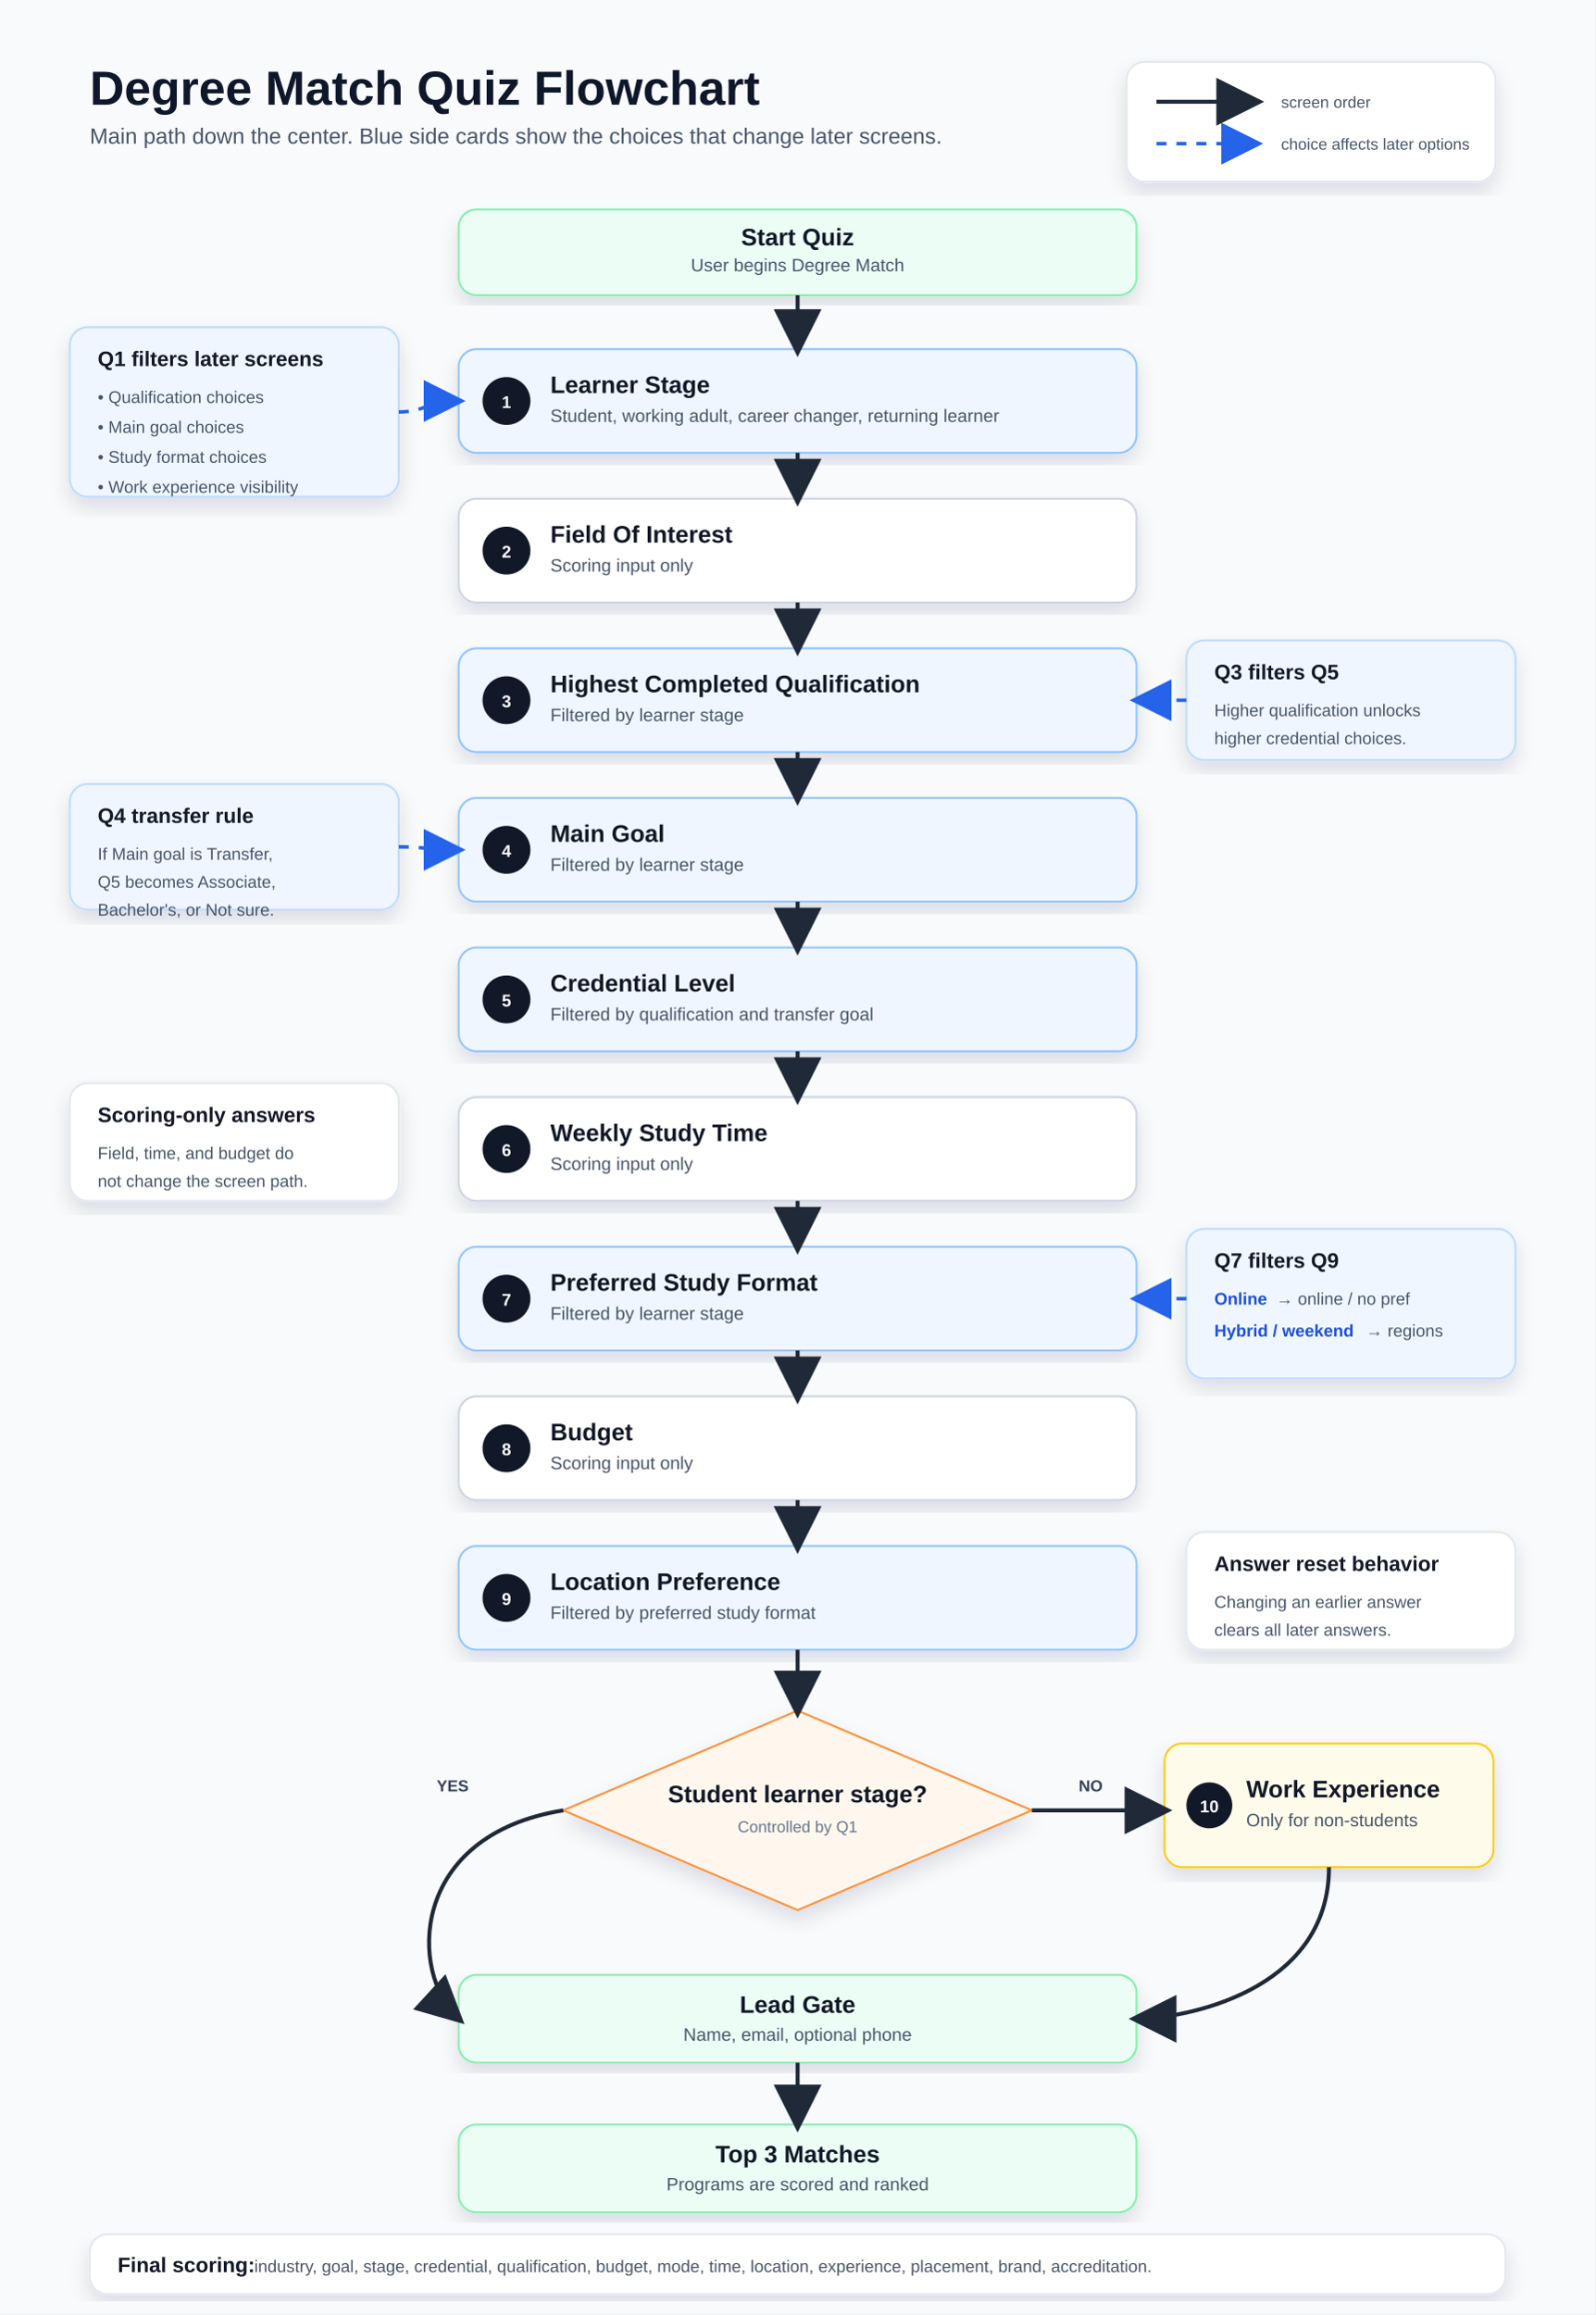
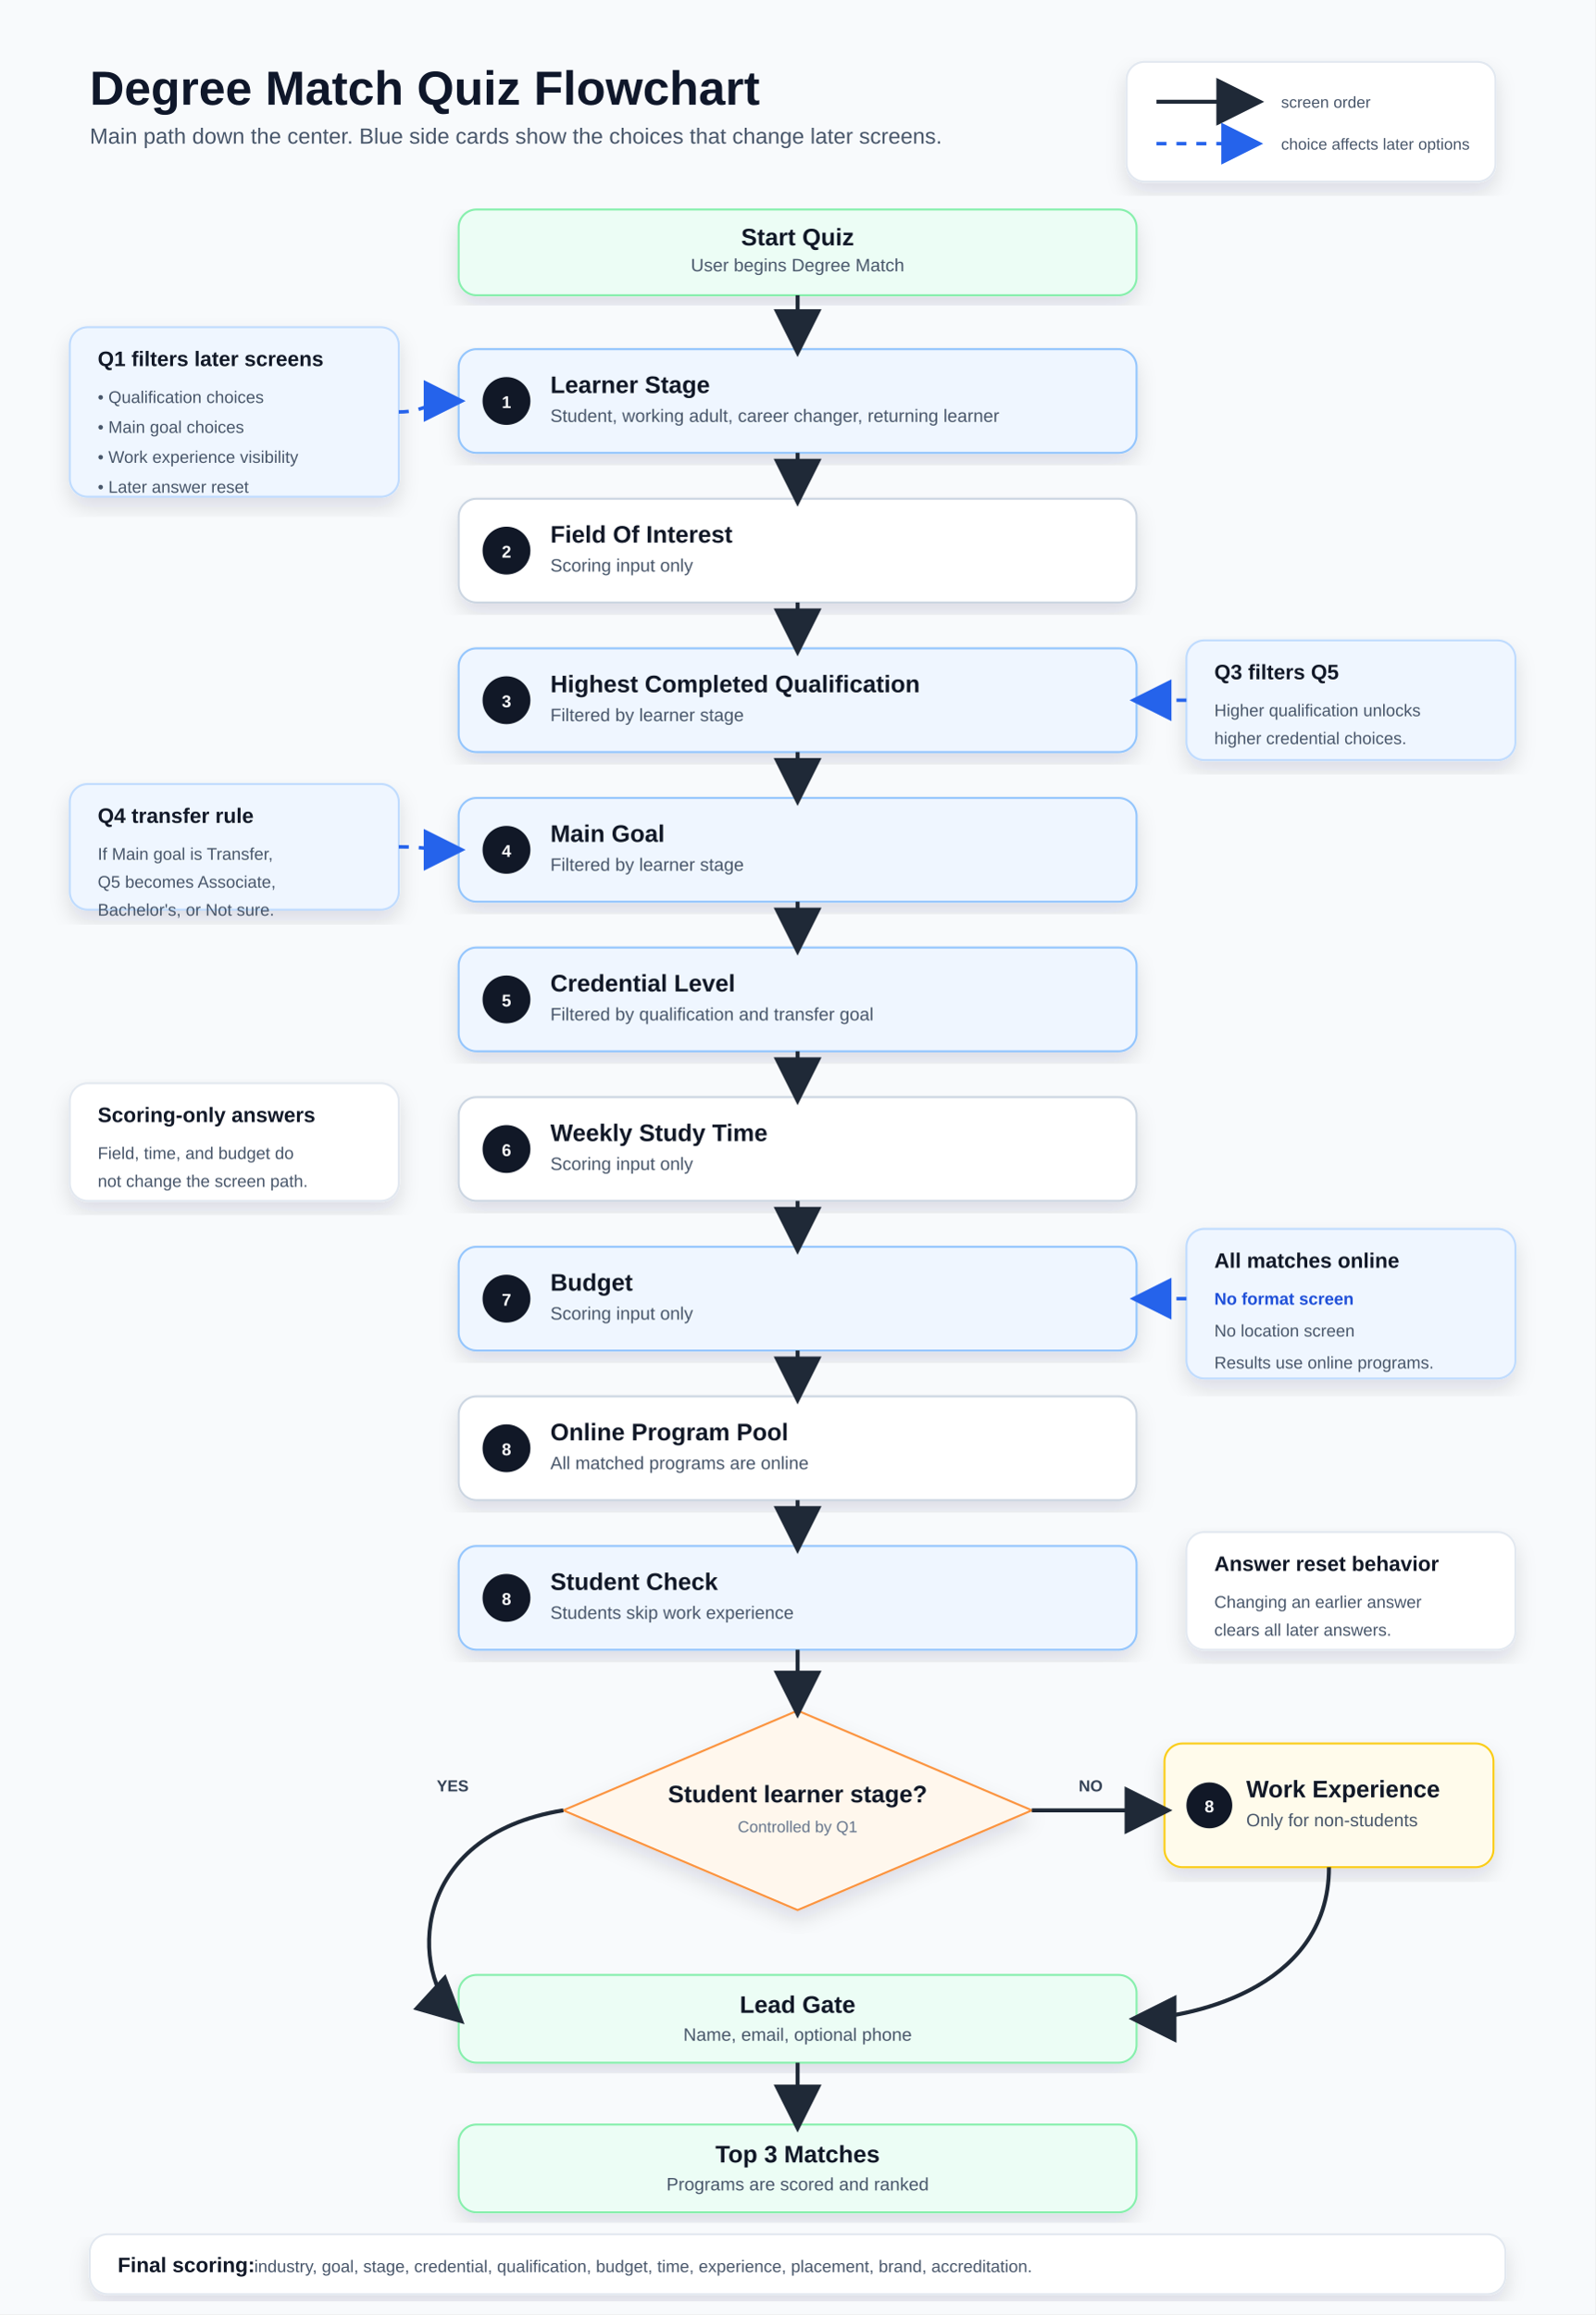
<svg xmlns="http://www.w3.org/2000/svg" width="1600" height="2320" viewBox="0 0 1600 2320" role="img" aria-labelledby="title desc">
  <defs>
    <marker id="arrow" markerWidth="12" markerHeight="12" refX="10" refY="6" orient="auto" markerUnits="strokeWidth">
      <path d="M0,0 L12,6 L0,12 Z" fill="#1f2937" />
    </marker>
    <marker id="blueArrow" markerWidth="12" markerHeight="12" refX="10" refY="6" orient="auto" markerUnits="strokeWidth">
      <path d="M0,0 L12,6 L0,12 Z" fill="#2563eb" />
    </marker>
    <filter id="shadow" x="-12%" y="-12%" width="124%" height="124%">
      <feDropShadow dx="0" dy="10" stdDeviation="10" flood-color="#0f172a" flood-opacity="0.12" />
    </filter>
    <style>
      .bg { fill: #f8fafc; }
      .title { font: 800 48px Arial, sans-serif; fill: #0f172a; letter-spacing: 0; }
      .subtitle { font: 400 22px Arial, sans-serif; fill: #475569; letter-spacing: 0; }
      .box { fill: #fff; stroke: #cbd5e1; stroke-width: 2; filter: url(#shadow); }
      .filterBox { fill: #eff6ff; stroke: #93c5fd; stroke-width: 2; filter: url(#shadow); }
      .terminal { fill: #ecfdf5; stroke: #86efac; stroke-width: 2; filter: url(#shadow); }
      .work { fill: #fffbeb; stroke: #facc15; stroke-width: 2; filter: url(#shadow); }
      .decision { fill: #fff7ed; stroke: #fb923c; stroke-width: 2; filter: url(#shadow); }
      .card { fill: #fff; stroke: #e2e8f0; stroke-width: 2; filter: url(#shadow); }
      .cardBlue { fill: #eff6ff; stroke: #bfdbfe; stroke-width: 2; filter: url(#shadow); }
      .label { font: 800 24px Arial, sans-serif; fill: #111827; letter-spacing: 0; }
      .detail { font: 400 18px Arial, sans-serif; fill: #475569; letter-spacing: 0; }
      .small { font: 400 16px Arial, sans-serif; fill: #64748b; letter-spacing: 0; }
      .calloutTitle { font: 800 21px Arial, sans-serif; fill: #111827; letter-spacing: 0; }
      .calloutText { font: 400 17px Arial, sans-serif; fill: #475569; letter-spacing: 0; }
      .calloutStrong { font: 800 17px Arial, sans-serif; fill: #1d4ed8; letter-spacing: 0; }
      .numCircle { fill: #111827; }
      .numText { font: 800 17px Arial, sans-serif; fill: #fff; letter-spacing: 0; }
      .arrow { stroke: #1f2937; stroke-width: 4; fill: none; marker-end: url(#arrow); }
      .branchArrow { stroke: #1f2937; stroke-width: 4; fill: none; marker-end: url(#arrow); }
      .filterArrow { stroke: #2563eb; stroke-width: 3.5; fill: none; stroke-dasharray: 10 10; marker-end: url(#blueArrow); }
      .caption { font: 800 16px Arial, sans-serif; fill: #334155; letter-spacing: 0; }
      .legendText { font: 400 16px Arial, sans-serif; fill: #475569; letter-spacing: 0; }
    </style>
  </defs>
  <rect class="bg" width="1600" height="2320" />
  <text class="title" x="90" y="105">Degree Match Quiz Flowchart</text>
  <text class="subtitle" x="90" y="144">Main path down the center. Blue side cards show the choices that change later screens.</text>
  <g transform="translate(1130 62)">
    <rect class="card" x="0" y="0" width="370" height="120" rx="18" />
    <line class="arrow" x1="30" y1="40" x2="130" y2="40" />
    <text class="legendText" x="155" y="46">screen order</text>
    <line class="filterArrow" x1="30" y1="82" x2="130" y2="82" />
    <text class="legendText" x="155" y="88">choice affects later options</text>
  </g>
  <g id="flow">
    <rect class="terminal" x="460" y="210" width="680" height="86" rx="18" />
    <text class="label" x="800" y="246" text-anchor="middle">Start Quiz</text>
    <text class="detail" x="800" y="272" text-anchor="middle">User begins Degree Match</text>
    <rect class="filterBox" x="460" y="350" width="680" height="104" rx="18" />
    <circle class="numCircle" cx="508" cy="402" r="24" />
    <text class="numText" x="508" y="409" text-anchor="middle">1</text>
    <text class="label" x="552" y="394">Learner Stage</text>
    <text class="detail" x="552" y="423">Student, working adult, career changer, returning learner</text>
    <rect class="box" x="460" y="500" width="680" height="104" rx="18" />
    <circle class="numCircle" cx="508" cy="552" r="24" />
    <text class="numText" x="508" y="559" text-anchor="middle">2</text>
    <text class="label" x="552" y="544">Field Of Interest</text>
    <text class="detail" x="552" y="573">Scoring input only</text>
    <rect class="filterBox" x="460" y="650" width="680" height="104" rx="18" />
    <circle class="numCircle" cx="508" cy="702" r="24" />
    <text class="numText" x="508" y="709" text-anchor="middle">3</text>
    <text class="label" x="552" y="694">Highest Completed Qualification</text>
    <text class="detail" x="552" y="723">Filtered by learner stage</text>
    <rect class="filterBox" x="460" y="800" width="680" height="104" rx="18" />
    <circle class="numCircle" cx="508" cy="852" r="24" />
    <text class="numText" x="508" y="859" text-anchor="middle">4</text>
    <text class="label" x="552" y="844">Main Goal</text>
    <text class="detail" x="552" y="873">Filtered by learner stage</text>
    <rect class="filterBox" x="460" y="950" width="680" height="104" rx="18" />
    <circle class="numCircle" cx="508" cy="1002" r="24" />
    <text class="numText" x="508" y="1009" text-anchor="middle">5</text>
    <text class="label" x="552" y="994">Credential Level</text>
    <text class="detail" x="552" y="1023">Filtered by qualification and transfer goal</text>
    <rect class="box" x="460" y="1100" width="680" height="104" rx="18" />
    <circle class="numCircle" cx="508" cy="1152" r="24" />
    <text class="numText" x="508" y="1159" text-anchor="middle">6</text>
    <text class="label" x="552" y="1144">Weekly Study Time</text>
    <text class="detail" x="552" y="1173">Scoring input only</text>
    <rect class="filterBox" x="460" y="1250" width="680" height="104" rx="18" />
    <circle class="numCircle" cx="508" cy="1302" r="24" />
    <text class="numText" x="508" y="1309" text-anchor="middle">7</text>
-     <text class="label" x="552" y="1294">Preferred Study Format</text>
-     <text class="detail" x="552" y="1323">Filtered by learner stage</text>
+     <text class="label" x="552" y="1294">Budget</text>
+     <text class="detail" x="552" y="1323">Scoring input only</text>
    <rect class="box" x="460" y="1400" width="680" height="104" rx="18" />
    <circle class="numCircle" cx="508" cy="1452" r="24" />
    <text class="numText" x="508" y="1459" text-anchor="middle">8</text>
-     <text class="label" x="552" y="1444">Budget</text>
-     <text class="detail" x="552" y="1473">Scoring input only</text>
+     <text class="label" x="552" y="1444">Online Program Pool</text>
+     <text class="detail" x="552" y="1473">All matched programs are online</text>
    <rect class="filterBox" x="460" y="1550" width="680" height="104" rx="18" />
    <circle class="numCircle" cx="508" cy="1602" r="24" />
-     <text class="numText" x="508" y="1609" text-anchor="middle">9</text>
-     <text class="label" x="552" y="1594">Location Preference</text>
-     <text class="detail" x="552" y="1623">Filtered by preferred study format</text>
+     <text class="numText" x="508" y="1609" text-anchor="middle">8</text>
+     <text class="label" x="552" y="1594">Student Check</text>
+     <text class="detail" x="552" y="1623">Students skip work experience</text>
    <path class="decision" d="M800 1715 L1035 1815 L800 1915 L565 1815 Z" />
    <text class="label" x="800" y="1807" text-anchor="middle">Student learner stage?</text>
    <text class="small" x="800" y="1837" text-anchor="middle">Controlled by Q1</text>
    <rect class="terminal" x="460" y="1980" width="680" height="88" rx="18" />
    <text class="label" x="800" y="2018" text-anchor="middle">Lead Gate</text>
    <text class="detail" x="800" y="2046" text-anchor="middle">Name, email, optional phone</text>
    <rect class="terminal" x="460" y="2130" width="680" height="88" rx="18" />
    <text class="label" x="800" y="2168" text-anchor="middle">Top 3 Matches</text>
    <text class="detail" x="800" y="2196" text-anchor="middle">Programs are scored and ranked</text>
    <rect class="work" x="1168" y="1748" width="330" height="124" rx="18" />
    <circle class="numCircle" cx="1213" cy="1810" r="23" />
-     <text class="numText" x="1213" y="1817" text-anchor="middle">10</text>
+     <text class="numText" x="1213" y="1817" text-anchor="middle">8</text>
    <text class="label" x="1250" y="1802">Work Experience</text>
    <text class="detail" x="1250" y="1831">Only for non-students</text>
  </g>
  <line class="arrow" x1="800" y1="296" x2="800" y2="350" />
  <line class="arrow" x1="800" y1="454" x2="800" y2="500" />
  <line class="arrow" x1="800" y1="604" x2="800" y2="650" />
  <line class="arrow" x1="800" y1="754" x2="800" y2="800" />
  <line class="arrow" x1="800" y1="904" x2="800" y2="950" />
  <line class="arrow" x1="800" y1="1054" x2="800" y2="1100" />
  <line class="arrow" x1="800" y1="1204" x2="800" y2="1250" />
  <line class="arrow" x1="800" y1="1354" x2="800" y2="1400" />
  <line class="arrow" x1="800" y1="1504" x2="800" y2="1550" />
  <line class="arrow" x1="800" y1="1654" x2="800" y2="1715" />
  <path class="branchArrow" d="M565 1815 C410 1840 410 1978 460 2024" />
  <path class="branchArrow" d="M1035 1815 C1088 1815 1124 1815 1168 1815" />
  <path class="branchArrow" d="M1333 1872 C1333 1998 1185 2024 1140 2024" />
  <line class="arrow" x1="800" y1="2068" x2="800" y2="2130" />
  <text class="caption" x="438" y="1796">YES</text>
  <text class="caption" x="1082" y="1796">NO</text>
  <g id="callouts">
    <rect class="cardBlue" x="70" y="328" width="330" height="170" rx="18" />
    <text class="calloutTitle" x="98" y="367">Q1 filters later screens</text>
    <text class="calloutText" x="98" y="404">• Qualification choices</text>
    <text class="calloutText" x="98" y="434">• Main goal choices</text>
-     <text class="calloutText" x="98" y="464">• Study format choices</text>
-     <text class="calloutText" x="98" y="494">• Work experience visibility</text>
+     <text class="calloutText" x="98" y="464">• Work experience visibility</text>
+     <text class="calloutText" x="98" y="494">• Later answer reset</text>
    <path class="filterArrow" d="M400 413 C426 413 430 402 460 402" />
    <rect class="cardBlue" x="1190" y="642" width="330" height="120" rx="18" />
    <text class="calloutTitle" x="1218" y="681">Q3 filters Q5</text>
    <text class="calloutText" x="1218" y="718">Higher qualification unlocks</text>
    <text class="calloutText" x="1218" y="746">higher credential choices.</text>
    <path class="filterArrow" d="M1190 702 C1164 702 1162 702 1140 702" />
    <rect class="cardBlue" x="70" y="786" width="330" height="126" rx="18" />
    <text class="calloutTitle" x="98" y="825">Q4 transfer rule</text>
    <text class="calloutText" x="98" y="862">If Main goal is Transfer,</text>
    <text class="calloutText" x="98" y="890">Q5 becomes Associate,</text>
    <text class="calloutText" x="98" y="918">Bachelor's, or Not sure.</text>
    <path class="filterArrow" d="M400 849 C426 849 430 852 460 852" />
    <rect class="cardBlue" x="1190" y="1232" width="330" height="150" rx="18" />
-     <text class="calloutTitle" x="1218" y="1271">Q7 filters Q9</text>
-     <text class="calloutStrong" x="1218" y="1308">Online</text>
-     <text class="calloutText" x="1280" y="1308">→ online / no pref</text>
-     <text class="calloutStrong" x="1218" y="1340">Hybrid / weekend</text>
-     <text class="calloutText" x="1370" y="1340">→ regions</text>
+     <text class="calloutTitle" x="1218" y="1271">All matches online</text>
+     <text class="calloutStrong" x="1218" y="1308">No format screen</text>
+     <text class="calloutText" x="1218" y="1340">No location screen</text>
+     <text class="calloutText" x="1218" y="1372">Results use online programs.</text>
    <path class="filterArrow" d="M1190 1302 C1164 1302 1162 1302 1140 1302" />
    <rect class="card" x="70" y="1086" width="330" height="118" rx="18" />
    <text class="calloutTitle" x="98" y="1125">Scoring-only answers</text>
    <text class="calloutText" x="98" y="1162">Field, time, and budget do</text>
    <text class="calloutText" x="98" y="1190">not change the screen path.</text>
    <rect class="card" x="1190" y="1536" width="330" height="118" rx="18" />
    <text class="calloutTitle" x="1218" y="1575">Answer reset behavior</text>
    <text class="calloutText" x="1218" y="1612">Changing an earlier answer</text>
    <text class="calloutText" x="1218" y="1640">clears all later answers.</text>
  </g>
  <g transform="translate(90 2240)">
    <rect class="card" x="0" y="0" width="1420" height="60" rx="18" />
    <text class="calloutTitle" x="28" y="38">Final scoring:</text>
-     <text class="calloutText" x="165" y="38">industry, goal, stage, credential, qualification, budget, mode, time, location, experience, placement, brand, accreditation.</text>
+     <text class="calloutText" x="165" y="38">industry, goal, stage, credential, qualification, budget, time, experience, placement, brand, accreditation.</text>
  </g>
</svg>
